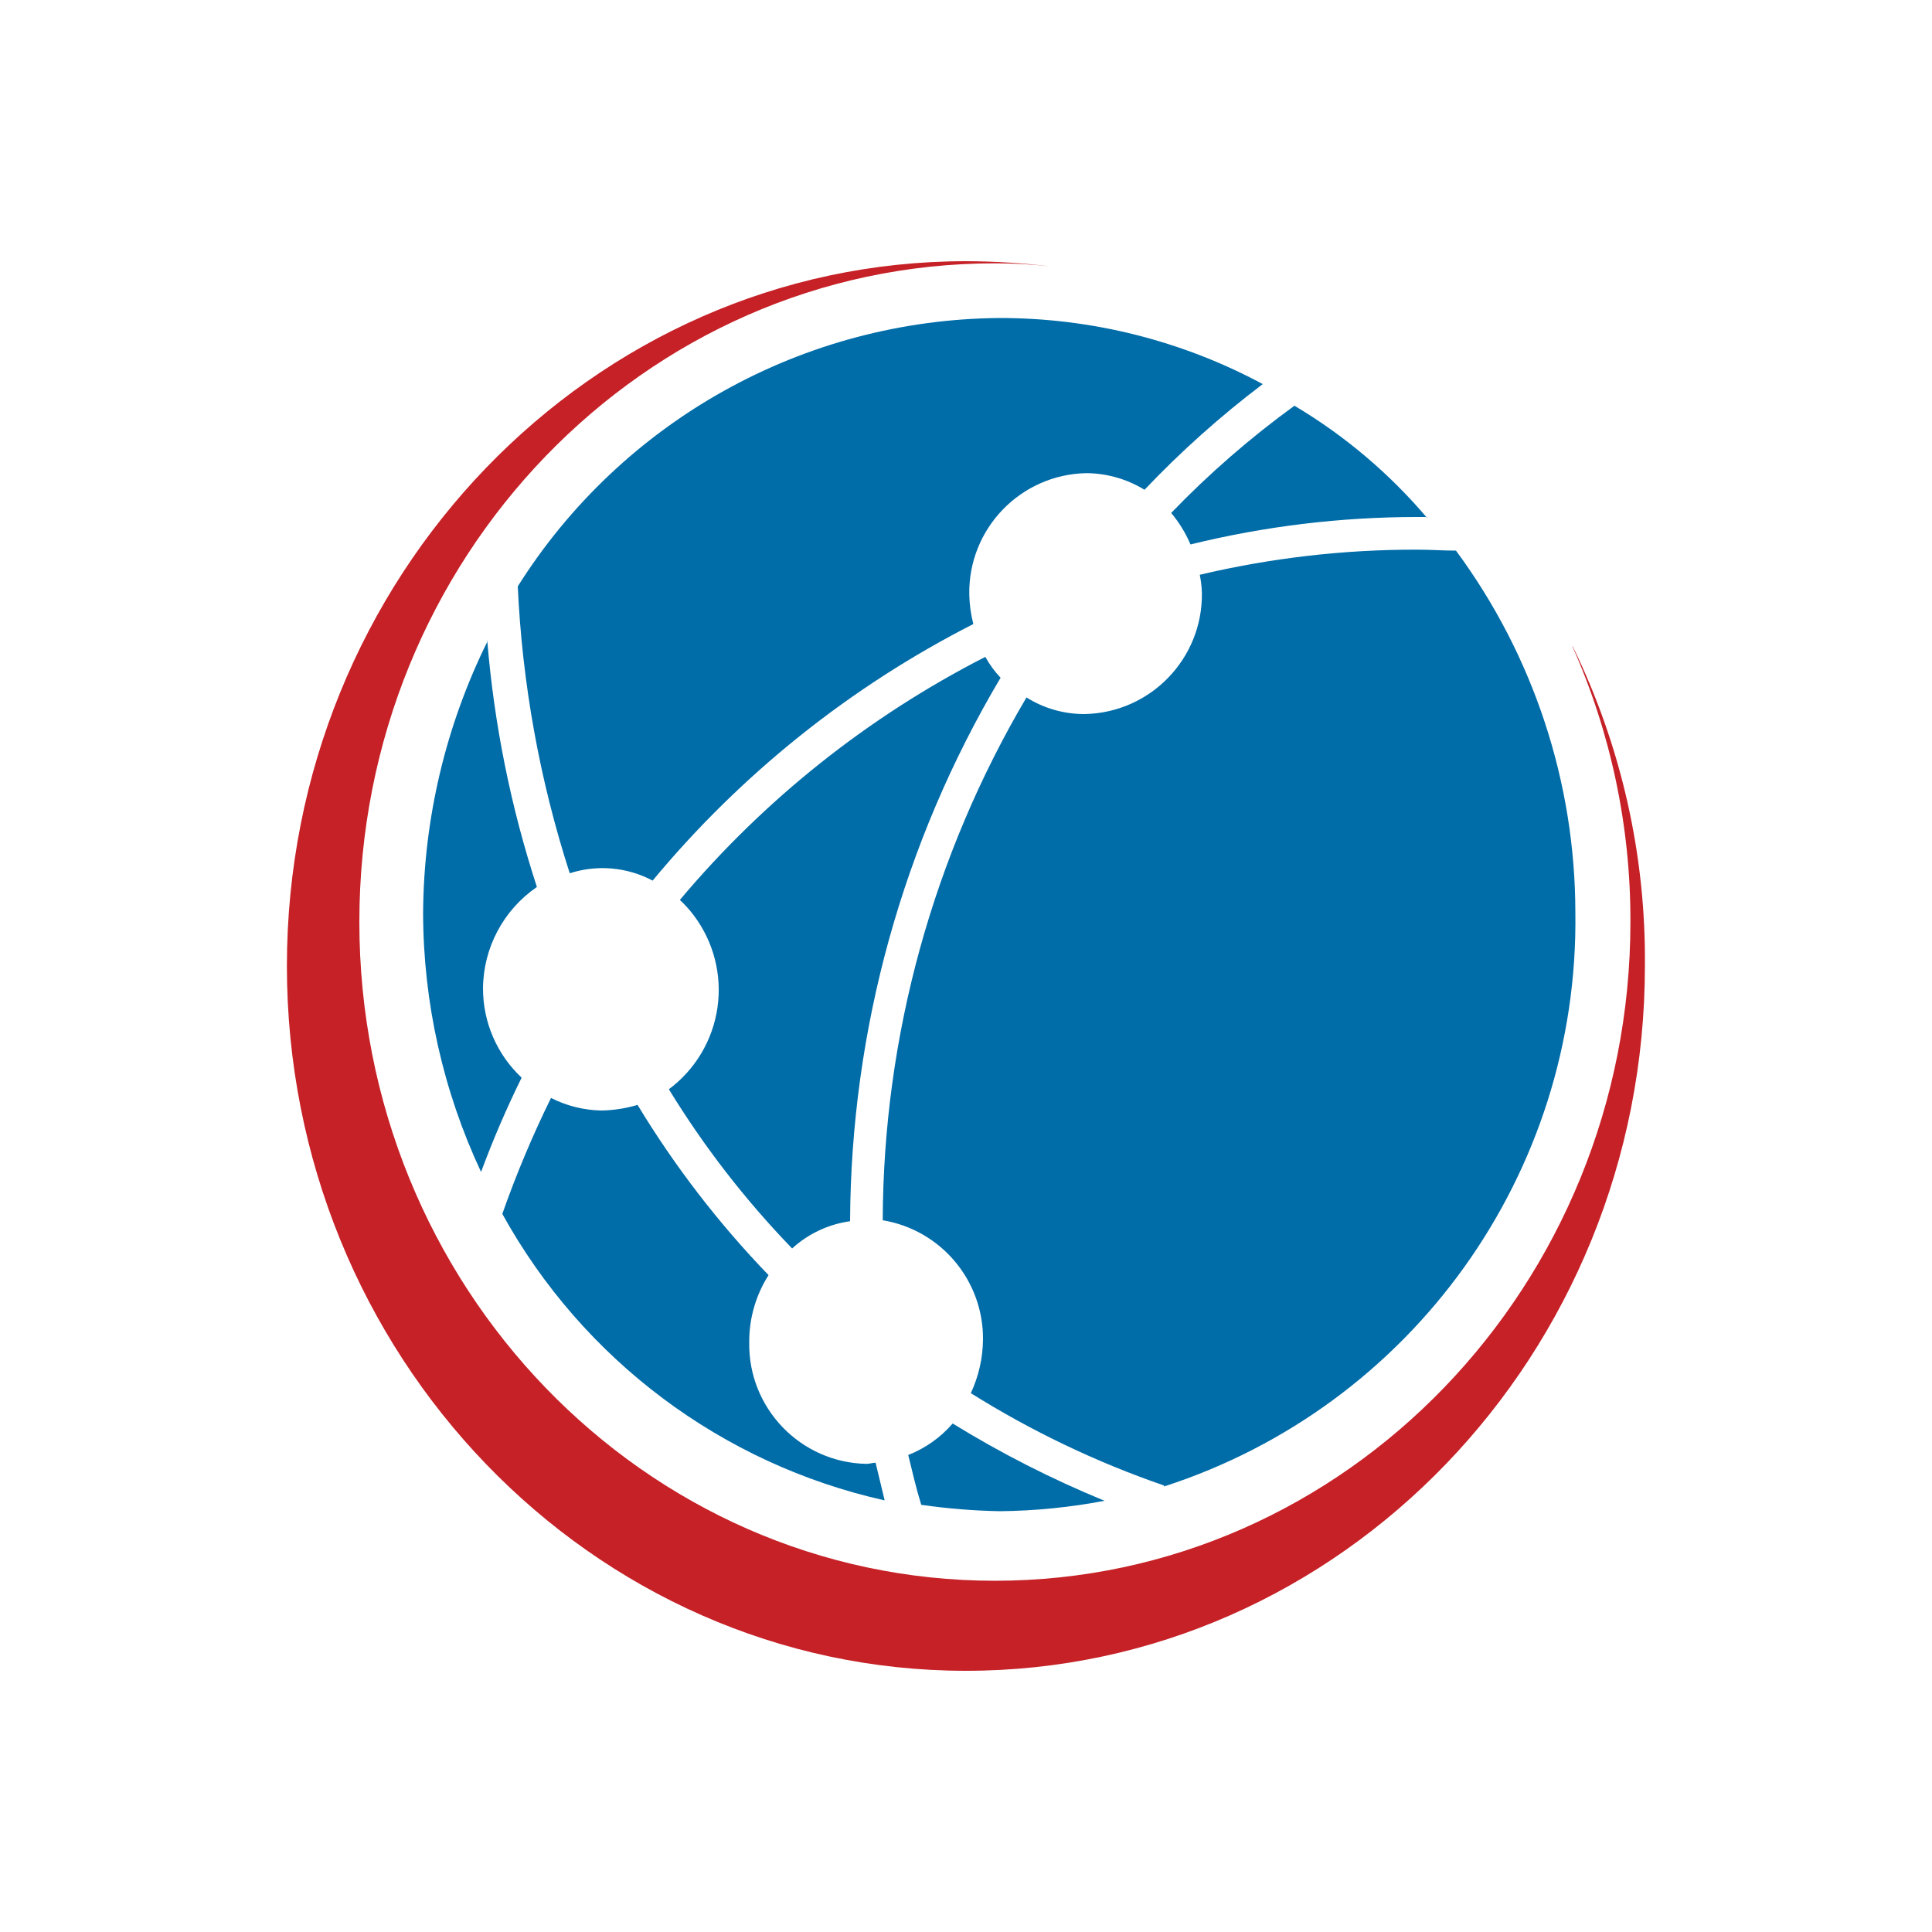
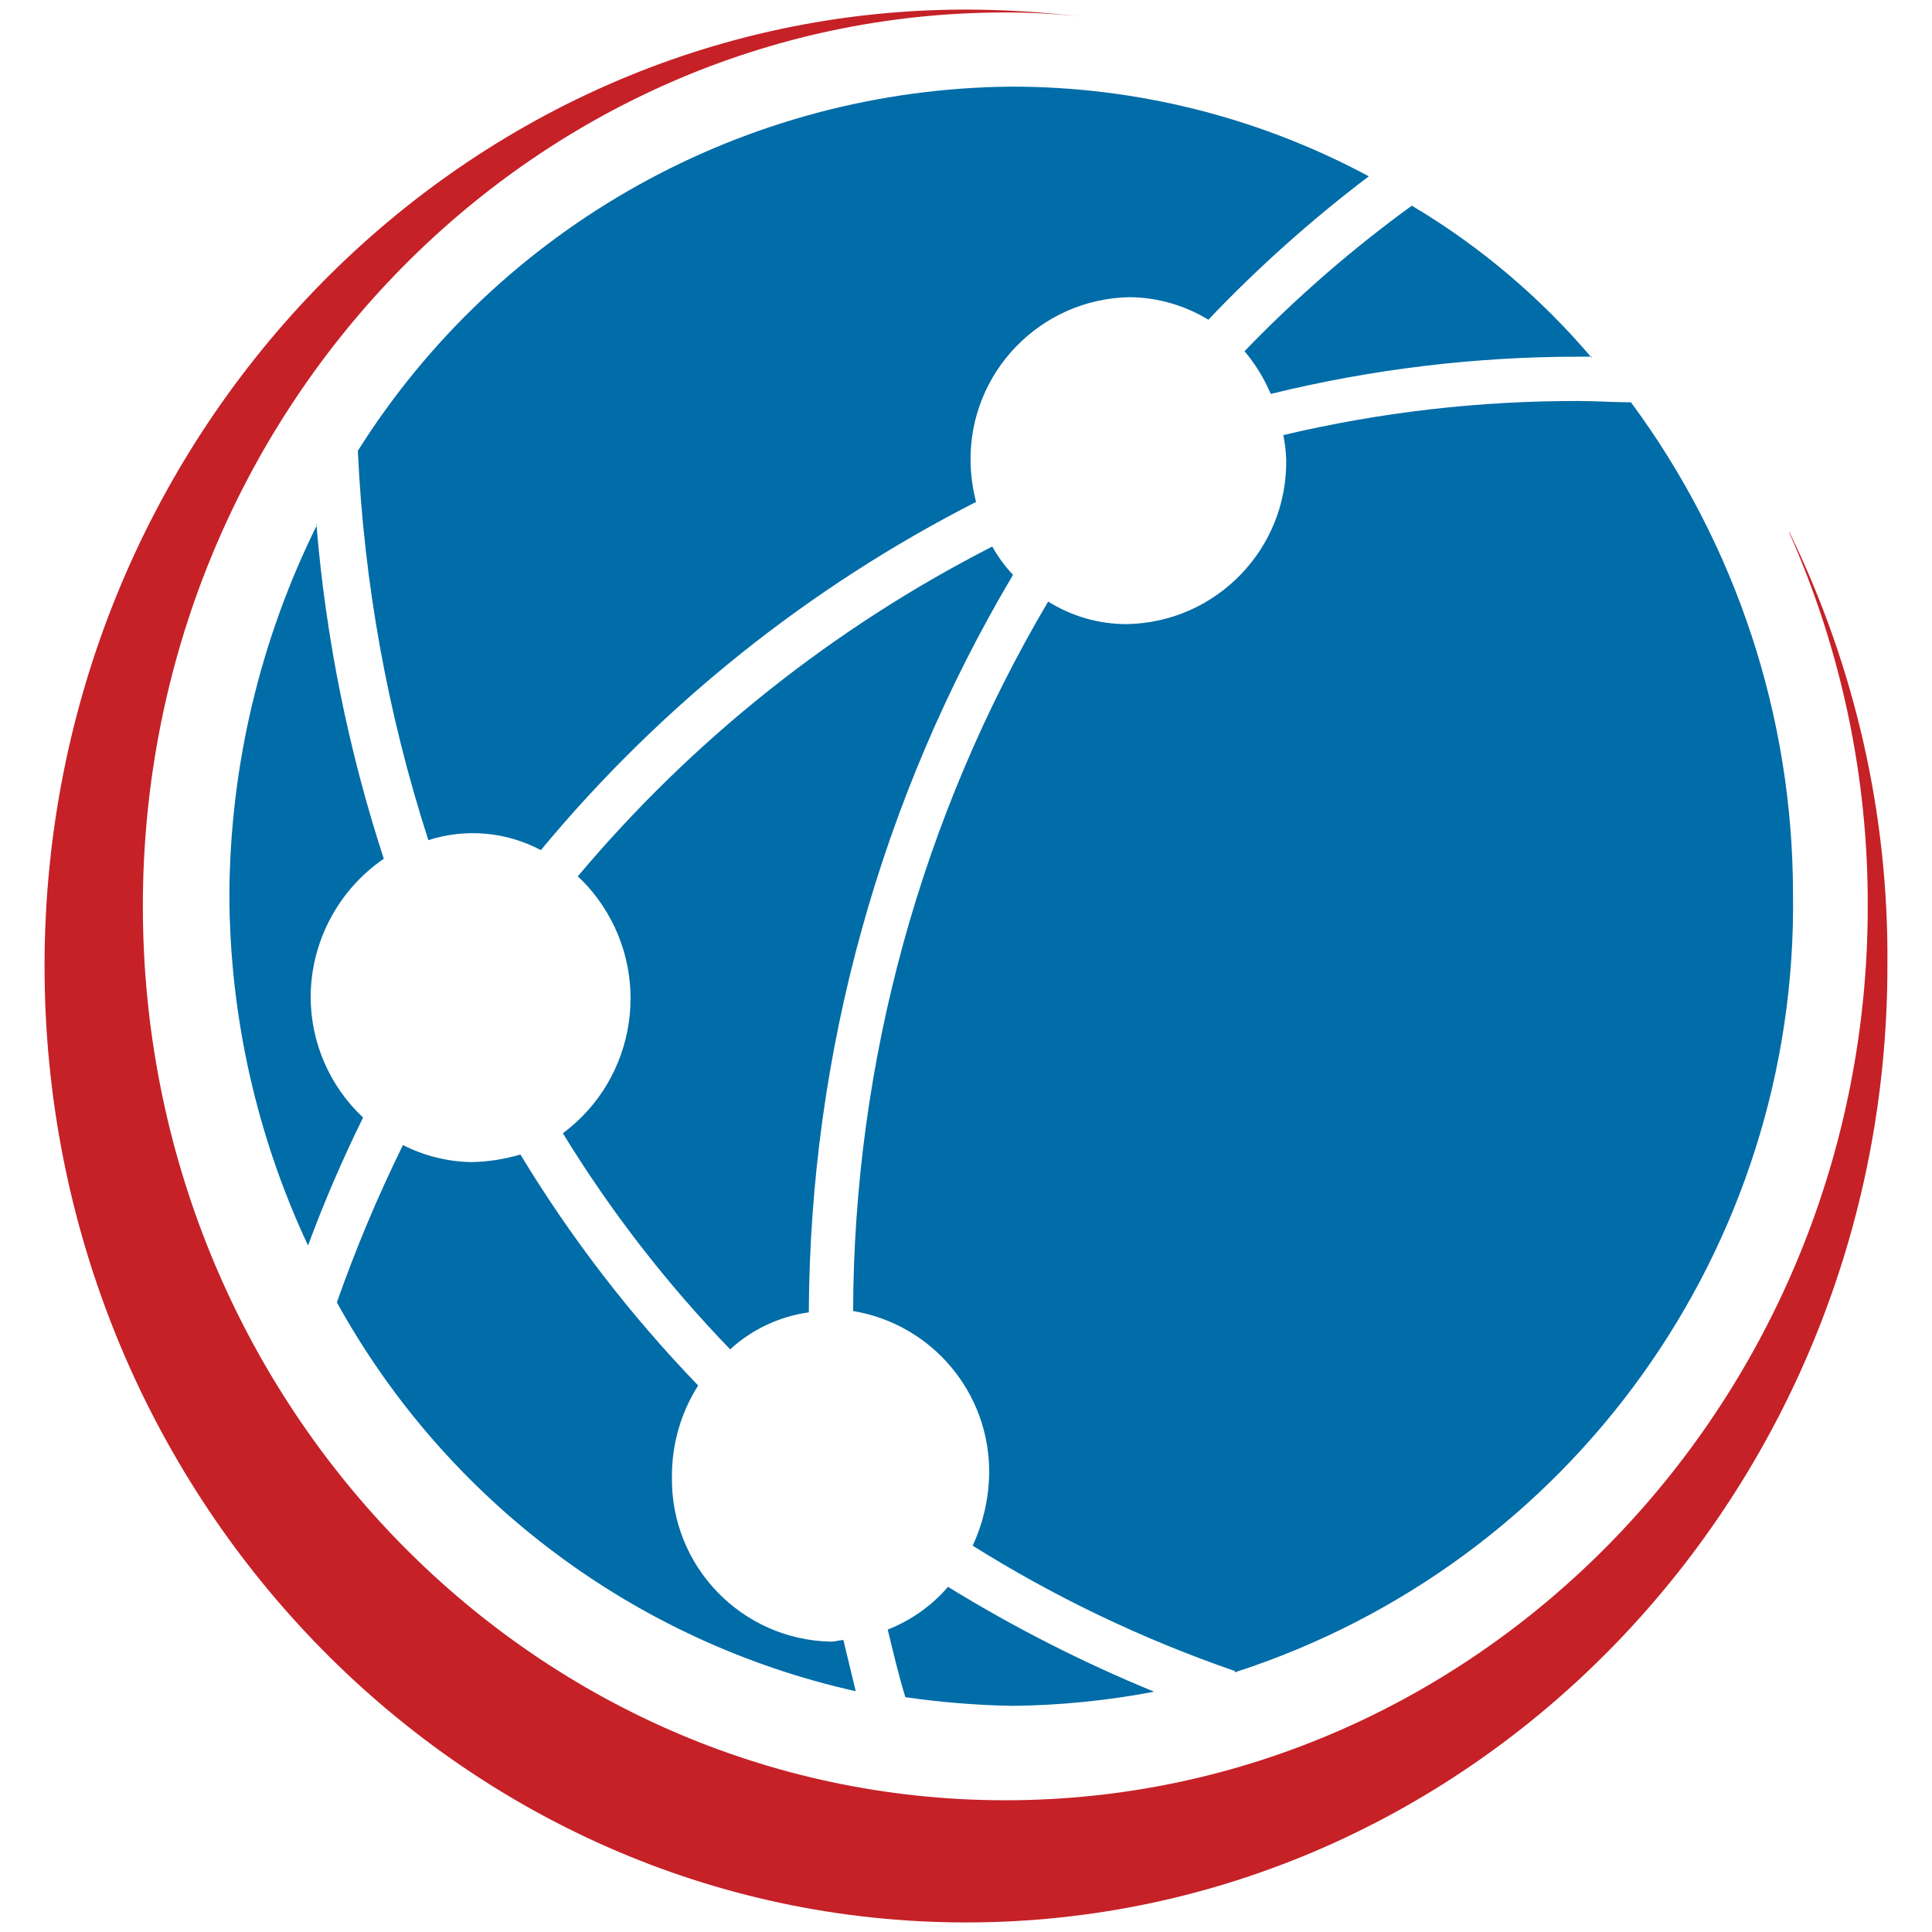
- <svg xmlns="http://www.w3.org/2000/svg" id="pnap" viewBox="0 0 100 100">
-   <g id="Logo_Globe_Color" data-name="Logo Globe Color">
-     <rect id="bg" width="100" height="100" style="fill:none" />
-     <path id="Path_2569" data-name="Path 2569" d="M73.87,26.76h-.53a49.2,49.2,0,0,0-11.72,1.42,6.49,6.49,0,0,0-1-1.63A48.26,48.26,0,0,1,67,21a27.26,27.26,0,0,1,6.86,5.8M44,63.21a5.59,5.59,0,0,0-3,1.41,47.64,47.64,0,0,1-6.38-8.24,6.41,6.41,0,0,0,1.29-9,6.12,6.12,0,0,0-.72-.8A50.88,50.88,0,0,1,51,34a5.26,5.26,0,0,0,.79,1.08A55.58,55.58,0,0,0,44,63.21m7.75-46.75a28.72,28.72,0,0,1,13.61,3.42,50.35,50.35,0,0,0-6.12,5.47,5.85,5.85,0,0,0-3-.86,6.18,6.18,0,0,0-6.07,6.29,6.55,6.55,0,0,0,.21,1.52,52.57,52.57,0,0,0-16.6,13.28,5.53,5.53,0,0,0-4.29-.38A56.82,56.82,0,0,1,26.8,30.35,29.74,29.74,0,0,1,51.72,16.46m-26.5,16.7a55.91,55.91,0,0,0,2.57,12.75A6.42,6.42,0,0,0,25,51.17a6.32,6.32,0,0,0,2,4.61,51.21,51.21,0,0,0-2.1,4.88,31.75,31.75,0,0,1-3-13.39,32.14,32.14,0,0,1,3.35-14.11M26,62.83a54.7,54.7,0,0,1,2.52-6,6,6,0,0,0,2.62.65A7.05,7.05,0,0,0,33,57.19,50,50,0,0,0,39.78,66a6.4,6.4,0,0,0-1,3.48,6.19,6.19,0,0,0,6.07,6.29c.16,0,.32-.06.47-.06l.47,1.95A30.09,30.09,0,0,1,26,62.83M47.69,77.91c-.27-.87-.47-1.74-.68-2.6a5.87,5.87,0,0,0,2.3-1.63,54.37,54.37,0,0,0,7.86,4,30.61,30.61,0,0,1-5.4.54,32.68,32.68,0,0,1-4.08-.33m12.56-1a48.85,48.85,0,0,1-10-4.78,6.75,6.75,0,0,0,.63-2.76,6.21,6.21,0,0,0-5.19-6.19,53.57,53.57,0,0,1,7.44-27.06,5.62,5.62,0,0,0,3,.86,6.19,6.19,0,0,0,6.08-6.29,5.77,5.77,0,0,0-.11-.92,48.52,48.52,0,0,1,11.26-1.3c.68,0,1.36.05,2,.05a31.54,31.54,0,0,1,6.18,18.72A30.76,30.76,0,0,1,60.25,76.94" style="fill:#006ca8" />
-     <path id="Path_2570" data-name="Path 2570" d="M81.39,33.46a34.87,34.87,0,0,1,3,14.27c0,18.77-14.73,34.09-32.89,34.09S18.6,66.55,18.6,47.72,33.34,13.63,51.5,13.63a25.32,25.32,0,0,1,2.89.16A37.9,37.9,0,0,0,50,13.52C30.61,13.52,14.85,29.9,14.85,50S30.61,86.48,50,86.48,85.14,70.1,85.14,50A36.92,36.92,0,0,0,81.4,33.45" style="fill:#c52127" />
+ <svg xmlns="http://www.w3.org/2000/svg" version="1.1" id="pnap" x="0px" y="0px" viewBox="0 0 101 101" style="enable-background:new 0 0 101 101;" xml:space="preserve">
+   <style type="text/css">
+ 	.st0{fill:#006CA8;}
+ 	.st1{fill:#C52127;}
+ </style>
+   <g id="Logo_Globe_Color">
+     <path id="Path_2569" class="st0" d="M83.222,18.647h-0.726   c-5.413,0.002-10.807,0.655-16.064,1.946c-0.344-0.808-0.806-1.561-1.371-2.234   c2.687-2.787,5.613-5.332,8.745-7.607c3.552,2.112,6.729,4.798,9.402,7.95    M42.282,68.606c-1.534,0.214-2.968,0.887-4.112,1.933   c-3.319-3.434-6.251-7.221-8.745-11.294c3.892-2.898,4.697-8.402,1.799-12.294   c-0.01-0.014-0.021-0.028-0.031-0.042c-0.296-0.394-0.626-0.761-0.987-1.096   c5.998-7.138,13.366-13.001,21.669-17.242c0.296,0.538,0.66,1.035,1.083,1.48   C46.029,41.721,42.343,55.032,42.282,68.606 M52.904,4.53   c6.51-0.004,12.919,1.607,18.654,4.688c-2.995,2.267-5.801,4.774-8.388,7.497   c-1.239-0.758-2.66-1.165-4.112-1.179c-4.677,0.083-8.402,3.941-8.32,8.618   c0,0.001,0,0.002,0,0.003c0.014,0.703,0.111,1.403,0.288,2.083   c-8.744,4.455-16.487,10.648-22.752,18.202c-1.809-0.961-3.93-1.149-5.88-0.521   c-2.129-6.59-3.368-13.435-3.687-20.354C26.107,11.818,38.979,4.644,52.863,4.53    M16.542,27.419c0.49,5.942,1.672,11.807,3.522,17.475   c-2.379,1.631-3.808,4.325-3.824,7.209c0.001,2.395,0.993,4.682,2.741,6.319   c-1.075,2.178-2.035,4.411-2.878,6.689c-2.692-5.745-4.095-12.008-4.112-18.353   c0.037-6.712,1.608-13.327,4.592-19.339 M17.611,68.085   c0.987-2.807,2.14-5.553,3.454-8.224c1.114,0.566,2.342,0.871,3.591,0.891   c0.864-0.018,1.721-0.152,2.549-0.397c2.639,4.358,5.756,8.408,9.293,12.075   c-0.906,1.425-1.382,3.081-1.371,4.77c-0.076,4.675,3.644,8.531,8.32,8.621   c0.219,0,0.439-0.082,0.644-0.082l0.644,2.673   C33.199,85.836,23.322,78.434,17.611,68.085 M47.34,88.754   c-0.37-1.192-0.644-2.385-0.932-3.564c1.217-0.478,2.299-1.244,3.152-2.234   c3.437,2.116,7.039,3.95,10.773,5.482c-2.44,0.465-4.917,0.713-7.401,0.74   c-1.872-0.034-3.739-0.185-5.592-0.452 M64.554,87.356   c-4.802-1.657-9.401-3.855-13.706-6.552c0.552-1.186,0.846-2.475,0.863-3.783   c0.043-4.195-2.976-7.795-7.113-8.484c0.043-13.049,3.563-25.852,10.197-37.089   c1.232,0.773,2.657,1.182,4.112,1.179c4.681-0.083,8.41-3.941,8.333-8.621   c-0.016-0.424-0.067-0.845-0.151-1.261c5.057-1.195,10.237-1.793,15.433-1.782   c0.932,0,1.864,0.069,2.741,0.069c5.492,7.428,8.461,16.42,8.47,25.658   c0.273,18.513-11.564,35.037-29.18,40.735" />
+     <path id="Path_2570" class="st1" d="M93.529,27.83c2.734,6.157,4.135,12.822,4.112,19.559   c0,25.726-20.189,46.724-45.079,46.724S7.468,73.184,7.468,47.375   S27.671,0.651,52.562,0.651c1.323-0.002,2.646,0.071,3.961,0.219   C54.526,0.63,52.517,0.507,50.506,0.5C23.929,0.5,2.329,22.951,2.329,50.5   S23.929,100.5,50.506,100.5s48.163-22.451,48.163-50   c0.075-7.857-1.68-15.623-5.126-22.684" />
  </g>
</svg>
